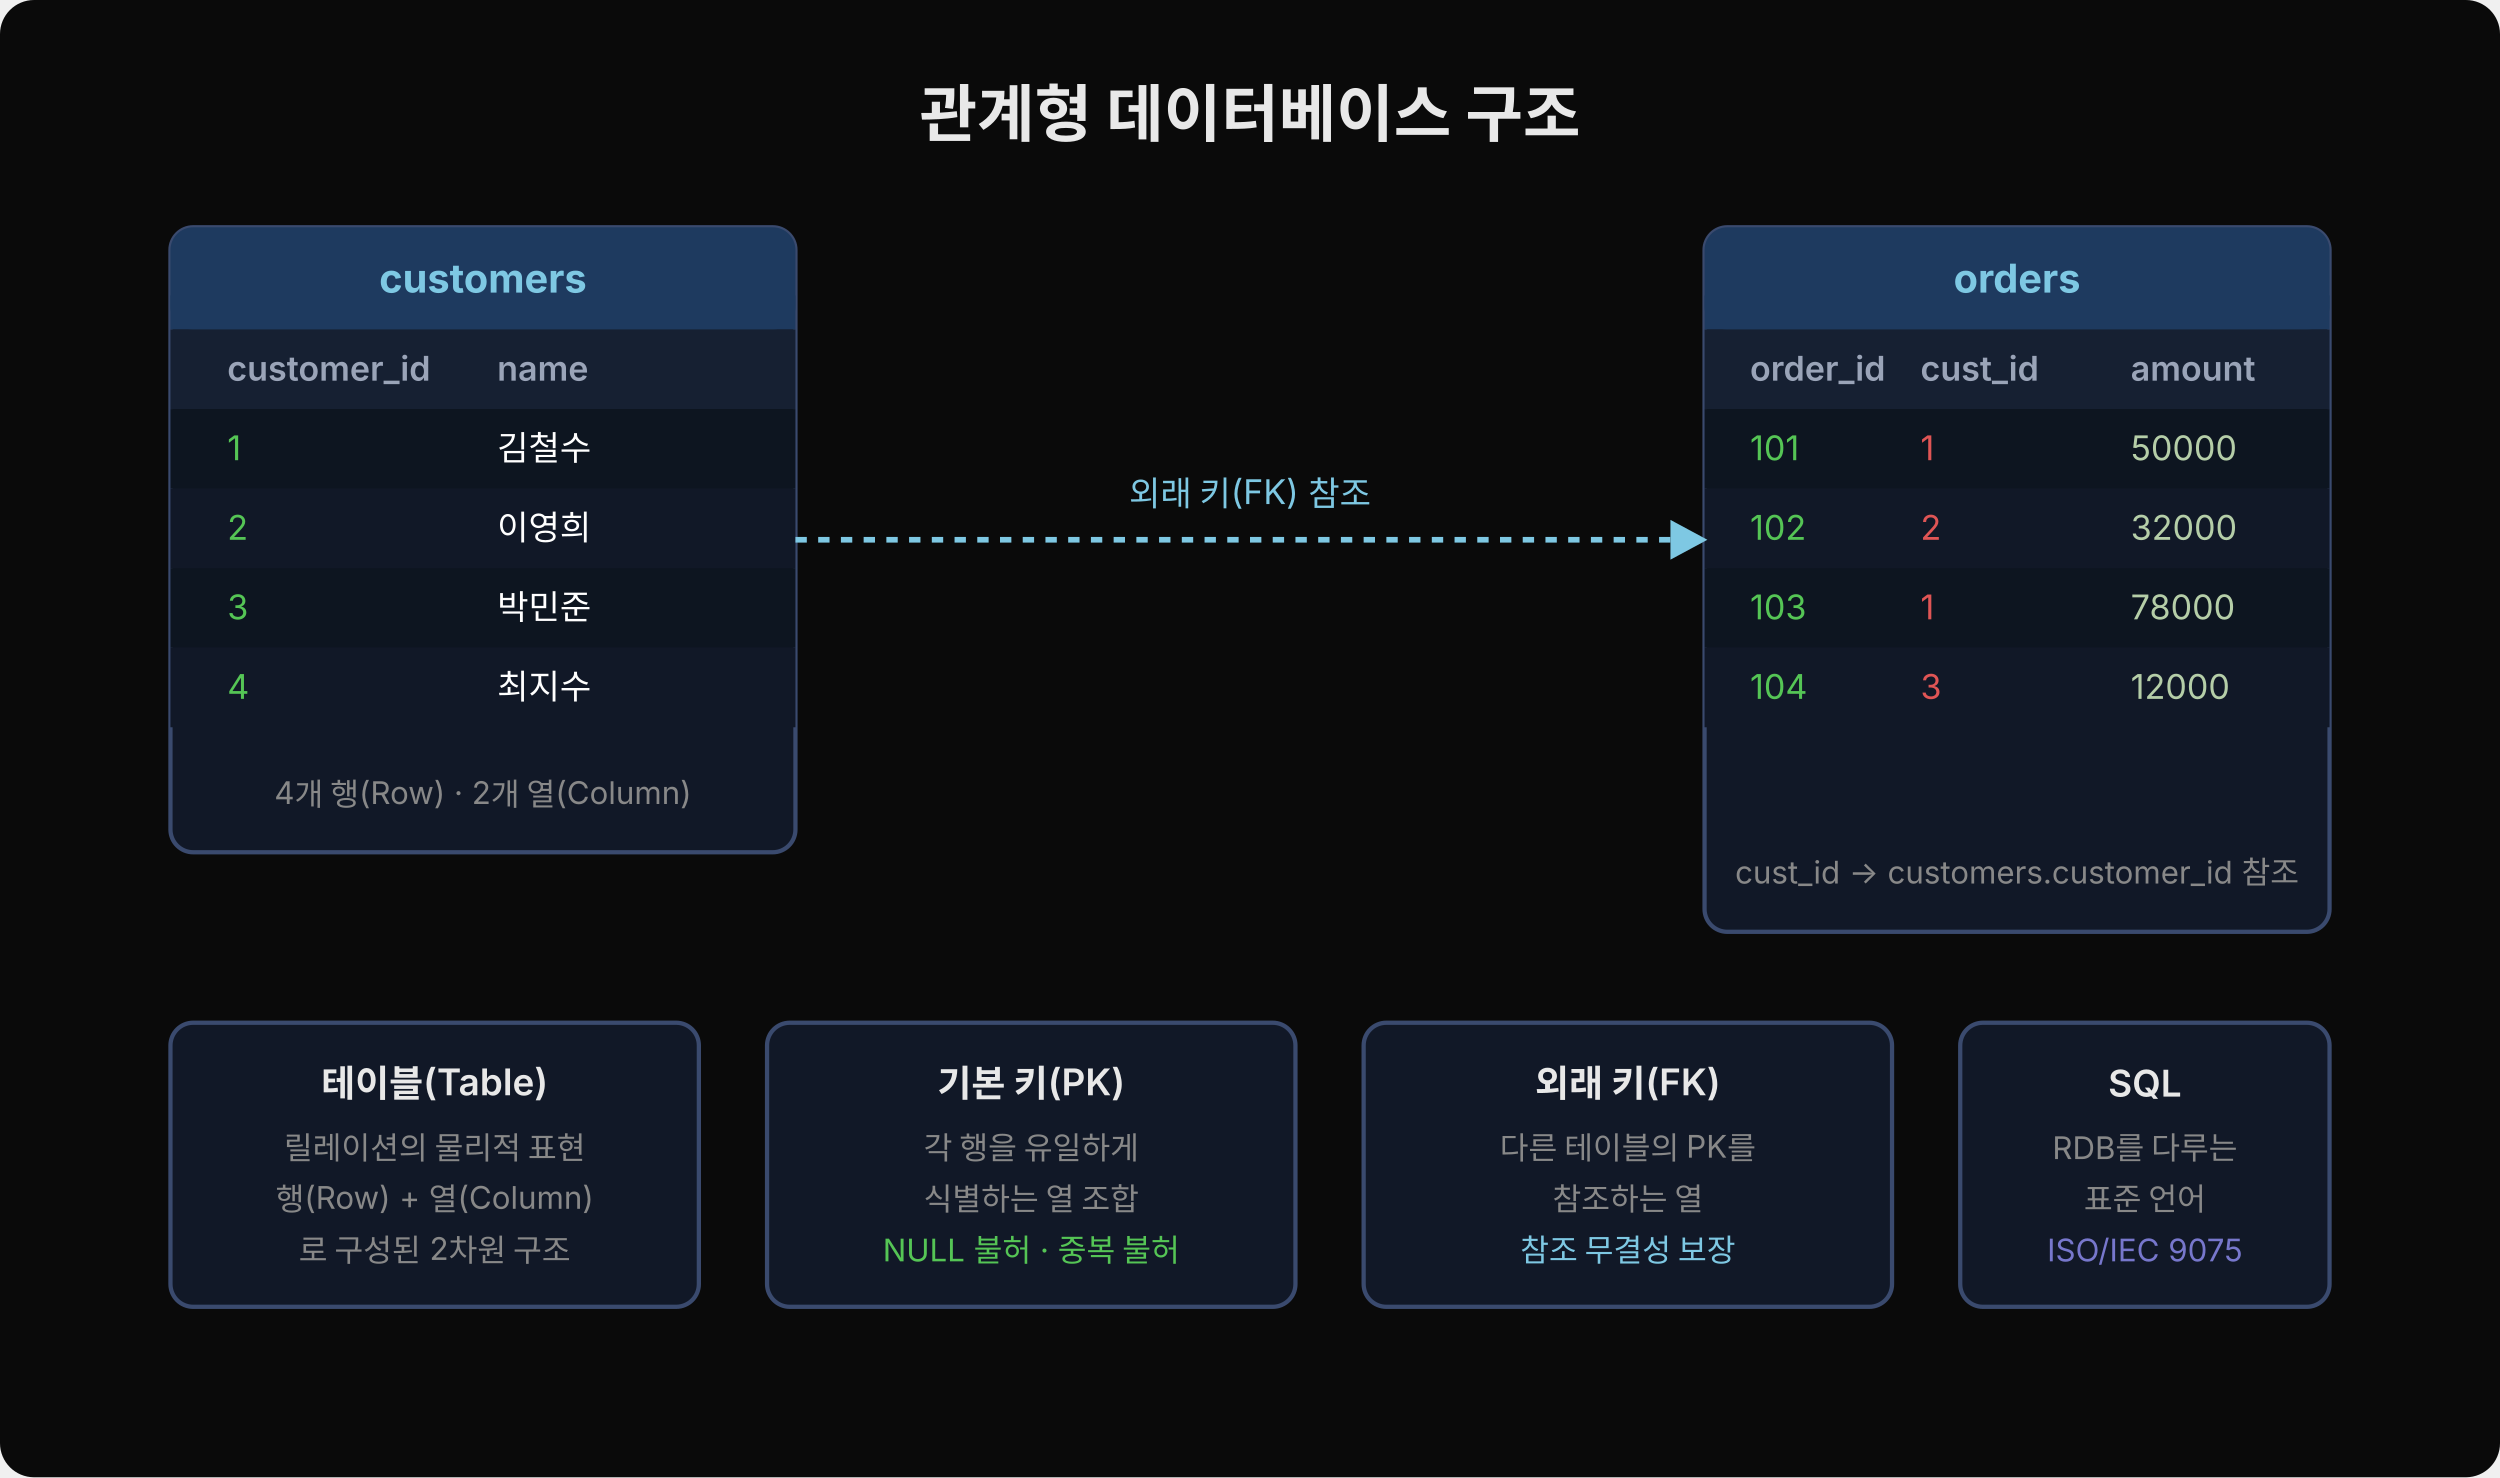
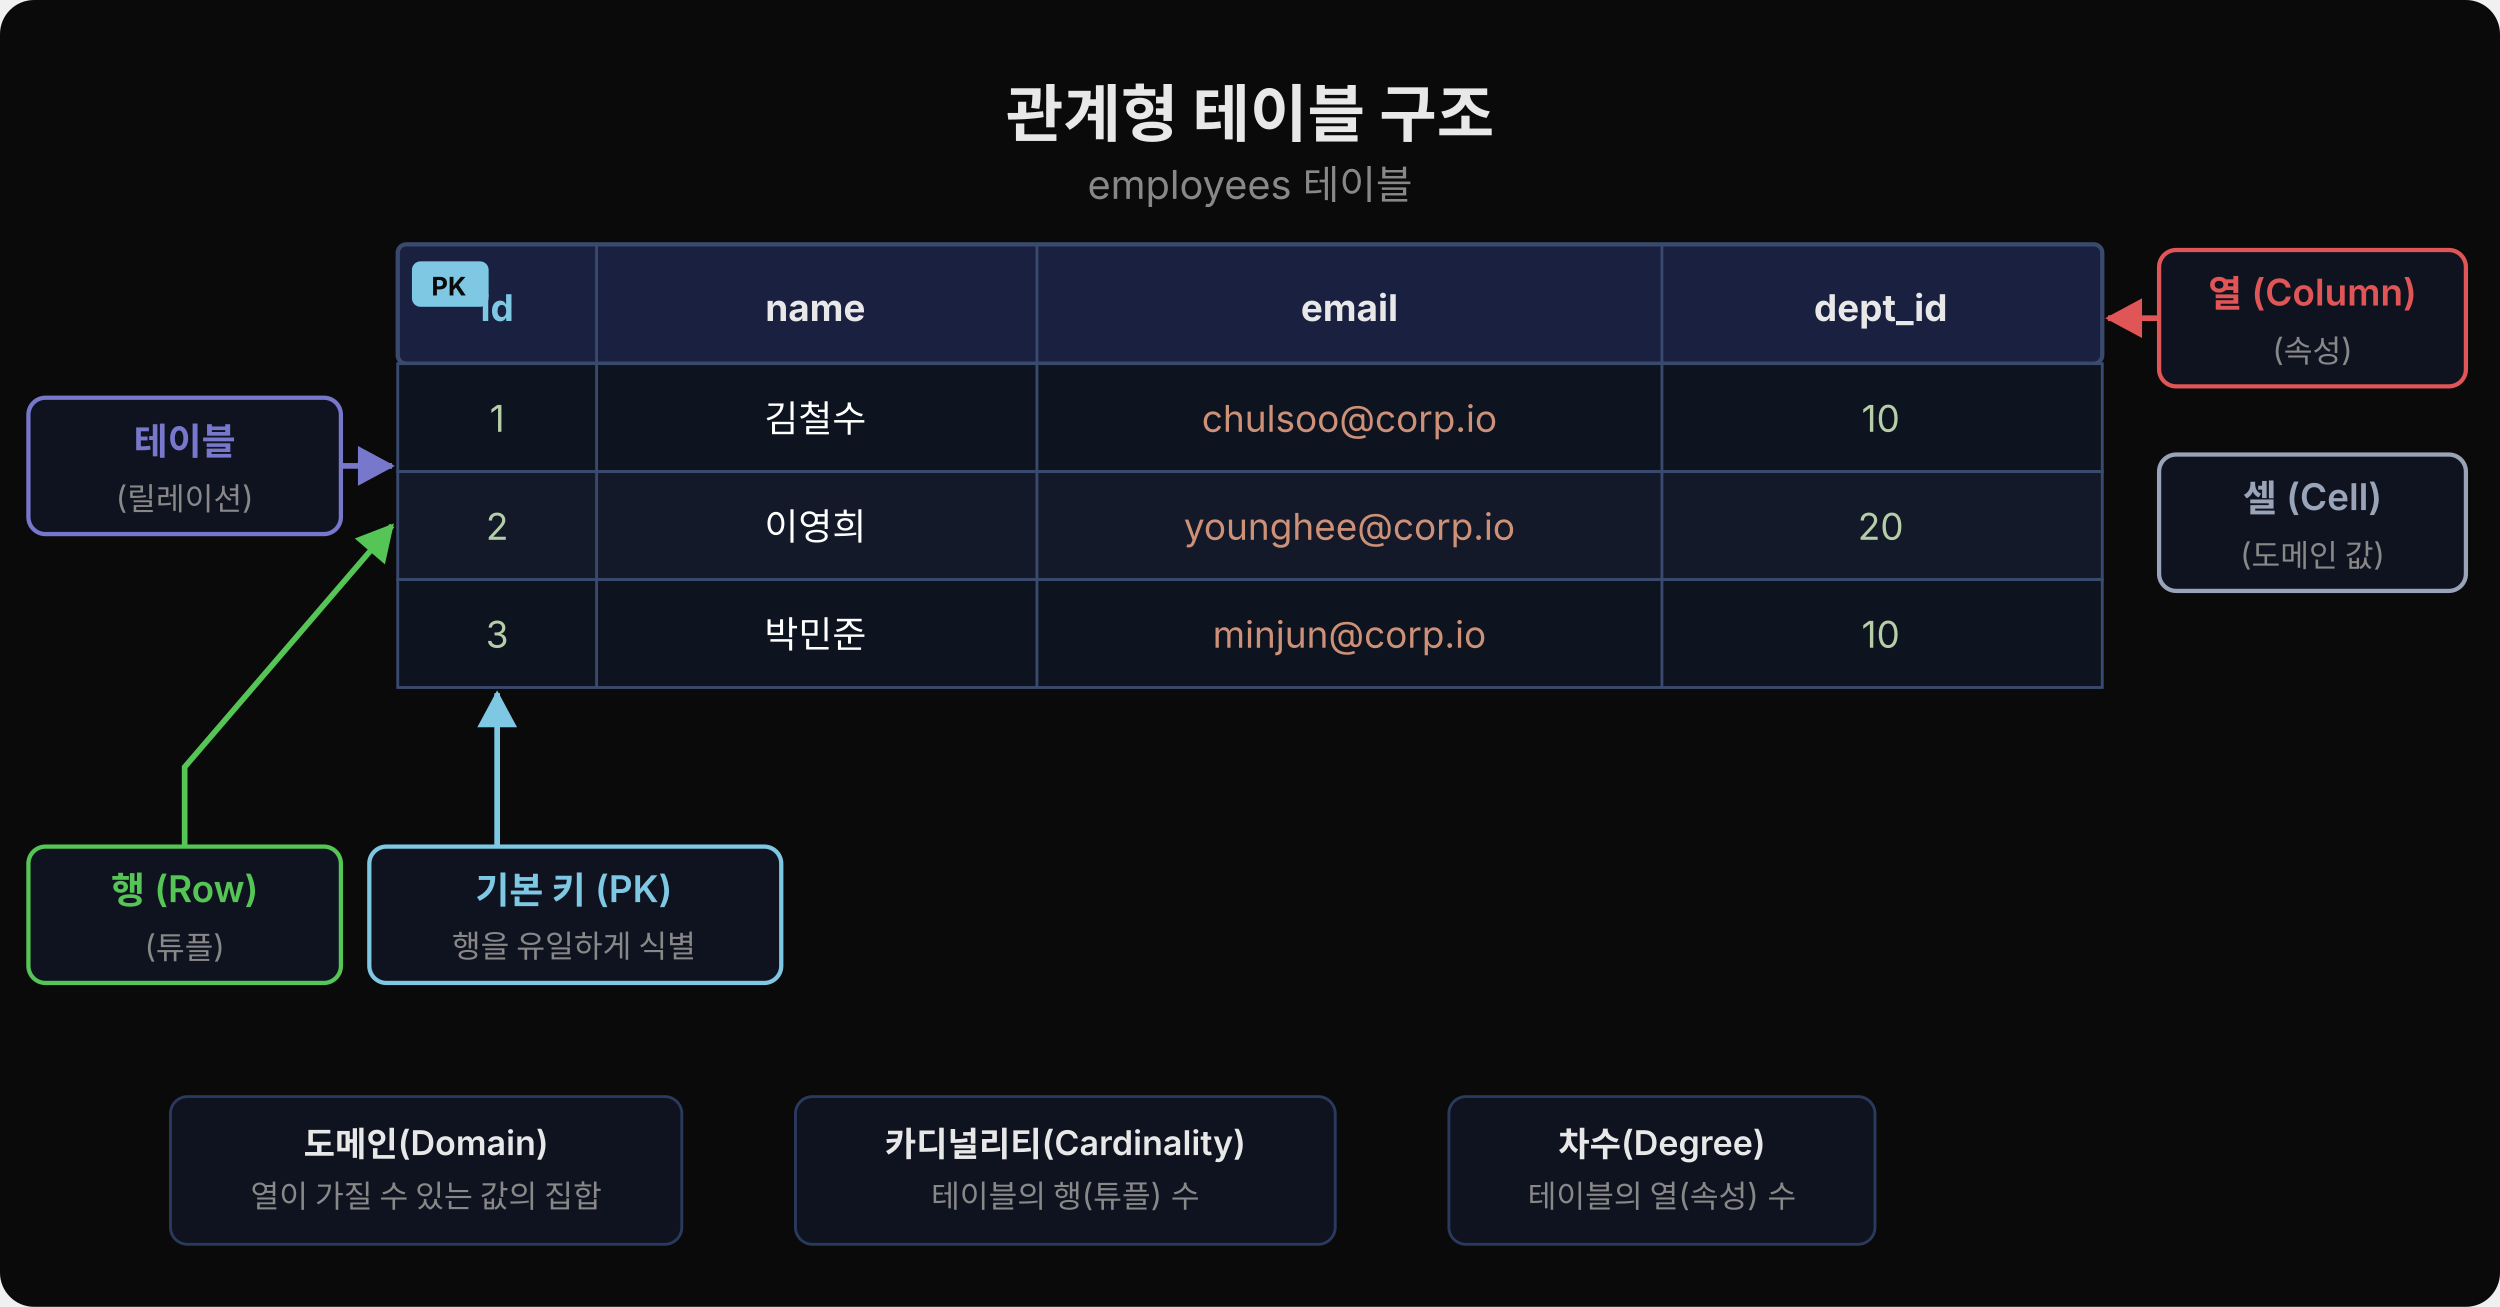
- <svg xmlns="http://www.w3.org/2000/svg" width="880" height="520" viewBox="0 0 880 520">
+ <svg xmlns="http://www.w3.org/2000/svg" width="880" viewBox="0 0 880 460" font-family="'Wanted Sans Variable','Wanted Sans',-apple-system,sans-serif">
+   <rect width="880" height="460" fill="#0a0a0a" rx="12" />
+   <text x="440" y="48" text-anchor="middle" font-size="22" font-weight="700" fill="#e8e8e8">관계형 테이블 구조</text>
+   <text x="440" y="70" text-anchor="middle" font-size="14" fill="#888">employees 테이블</text>
+   <rect x="140" y="86" width="600" height="42" fill="#192040" rx="3" stroke="#3a4a6e" stroke-width="1.5" />
+   <line x1="210" y1="86" x2="210" y2="128" stroke="#3a4a6e" stroke-width="1" />
+   <line x1="365" y1="86" x2="365" y2="128" stroke="#3a4a6e" stroke-width="1" />
+   <line x1="585" y1="86" x2="585" y2="128" stroke="#3a4a6e" stroke-width="1" />
+   <rect x="145" y="92" width="27" height="16" fill="#7ec8e3" rx="3" />
+   <text x="158" y="104" text-anchor="middle" font-size="9" font-weight="700" fill="#0a0a0a">PK</text>
+   <text x="175" y="113" text-anchor="middle" font-size="13" font-weight="700" fill="#7ec8e3">id</text>
+   <text x="287" y="113" text-anchor="middle" font-size="13" font-weight="700" fill="#e8e8e8">name</text>
+   <text x="475" y="113" text-anchor="middle" font-size="13" font-weight="700" fill="#e8e8e8">email</text>
+   <text x="662" y="113" text-anchor="middle" font-size="13" font-weight="700" fill="#e8e8e8">dept_id</text>
+   <rect x="140" y="128" width="600" height="38" fill="#0d1420" stroke="#3a4a6e" stroke-width="1" />
+   <line x1="210" y1="128" x2="210" y2="166" stroke="#3a4a6e" stroke-width="1" />
+   <line x1="365" y1="128" x2="365" y2="166" stroke="#3a4a6e" stroke-width="1" />
+   <line x1="585" y1="128" x2="585" y2="166" stroke="#3a4a6e" stroke-width="1" />
+   <text x="175" y="152" text-anchor="middle" font-size="13" fill="#b5cea8">1</text>
+   <text x="287" y="152" text-anchor="middle" font-size="13" fill="#ffffff">김철수</text>
+   <text x="475" y="152" text-anchor="middle" font-size="13" fill="#ce9178">chulsoo@corp.io</text>
+   <text x="662" y="152" text-anchor="middle" font-size="13" fill="#b5cea8">10</text>
+   <rect x="140" y="166" width="600" height="38" fill="#131928" stroke="#3a4a6e" stroke-width="1" />
+   <line x1="210" y1="166" x2="210" y2="204" stroke="#3a4a6e" stroke-width="1" />
+   <line x1="365" y1="166" x2="365" y2="204" stroke="#3a4a6e" stroke-width="1" />
+   <line x1="585" y1="166" x2="585" y2="204" stroke="#3a4a6e" stroke-width="1" />
+   <text x="175" y="190" text-anchor="middle" font-size="13" fill="#b5cea8">2</text>
+   <text x="287" y="190" text-anchor="middle" font-size="13" fill="#ffffff">이영희</text>
+   <text x="475" y="190" text-anchor="middle" font-size="13" fill="#ce9178">younghee@corp.io</text>
+   <text x="662" y="190" text-anchor="middle" font-size="13" fill="#b5cea8">20</text>
+   <rect x="140" y="204" width="600" height="38" fill="#0d1420" stroke="#3a4a6e" stroke-width="1" />
+   <line x1="210" y1="204" x2="210" y2="242" stroke="#3a4a6e" stroke-width="1" />
+   <line x1="365" y1="204" x2="365" y2="242" stroke="#3a4a6e" stroke-width="1" />
+   <line x1="585" y1="204" x2="585" y2="242" stroke="#3a4a6e" stroke-width="1" />
+   <text x="175" y="228" text-anchor="middle" font-size="13" fill="#b5cea8">3</text>
+   <text x="287" y="228" text-anchor="middle" font-size="13" fill="#ffffff">박민준</text>
+   <text x="475" y="228" text-anchor="middle" font-size="13" fill="#ce9178">minjun@corp.io</text>
+   <text x="662" y="228" text-anchor="middle" font-size="13" fill="#b5cea8">10</text>
  <defs>
-     <marker id="arr1" viewBox="0 0 14 14" refX="12" refY="7" markerUnits="userSpaceOnUse" markerWidth="14" markerHeight="14" orient="auto">
+     <marker id="mPurple" viewBox="0 0 14 14" refX="12" refY="7" markerUnits="userSpaceOnUse" markerWidth="14" markerHeight="14" orient="auto">
+       <path d="M 0 0 L 13 7 L 0 14 z" fill="#7777cc" />
+     </marker>
+     <marker id="mGreen" viewBox="0 0 14 14" refX="12" refY="7" markerUnits="userSpaceOnUse" markerWidth="14" markerHeight="14" orient="auto">
+       <path d="M 0 0 L 13 7 L 0 14 z" fill="#55c555" />
+     </marker>
+     <marker id="mBlue" viewBox="0 0 14 14" refX="12" refY="7" markerUnits="userSpaceOnUse" markerWidth="14" markerHeight="14" orient="auto">
      <path d="M 0 0 L 13 7 L 0 14 z" fill="#7ec8e3" />
    </marker>
+     <marker id="mRed" viewBox="0 0 14 14" refX="12" refY="7" markerUnits="userSpaceOnUse" markerWidth="14" markerHeight="14" orient="auto">
+       <path d="M 0 0 L 13 7 L 0 14 z" fill="#e05555" />
+     </marker>
  </defs>
-   <rect width="880" height="520" fill="#0a0a0a" rx="12" />
-   <text x="440" y="48" font-family="'Wanted Sans Variable','Wanted Sans',-apple-system,sans-serif" font-size="22" font-weight="700" fill="#e8e8e8" text-anchor="middle">관계형 데이터베이스 구조</text>
-   <rect x="60" y="80" width="220" height="220" fill="#111827" rx="8" stroke="#3a4a6e" stroke-width="1.5" />
-   <rect x="60" y="80" width="220" height="36" fill="#1e3a5f" rx="8" />
-   <rect x="60" y="104" width="220" height="12" fill="#1e3a5f" />
-   <text x="170" y="103" font-family="'Wanted Sans Variable','Wanted Sans',-apple-system,sans-serif" font-size="14" font-weight="700" fill="#7ec8e3" text-anchor="middle">customers</text>
-   <rect x="60" y="116" width="220" height="28" fill="#162032" />
-   <text x="80" y="134" font-family="'Wanted Sans Variable','Wanted Sans',-apple-system,sans-serif" font-size="12" font-weight="600" fill="#9aa4b8">customer_id</text>
-   <text x="175" y="134" font-family="'Wanted Sans Variable','Wanted Sans',-apple-system,sans-serif" font-size="12" font-weight="600" fill="#9aa4b8">name</text>
-   <rect x="60" y="144" width="220" height="28" fill="#0d1520" />
-   <text x="80" y="162" font-family="'Wanted Sans Variable','Wanted Sans',-apple-system,sans-serif" font-size="12" fill="#55c555">1</text>
-   <text x="175" y="162" font-family="'Wanted Sans Variable','Wanted Sans',-apple-system,sans-serif" font-size="12" fill="#ffffff">김철수</text>
-   <rect x="60" y="172" width="220" height="28" fill="#111827" />
-   <text x="80" y="190" font-family="'Wanted Sans Variable','Wanted Sans',-apple-system,sans-serif" font-size="12" fill="#55c555">2</text>
-   <text x="175" y="190" font-family="'Wanted Sans Variable','Wanted Sans',-apple-system,sans-serif" font-size="12" fill="#ffffff">이영희</text>
-   <rect x="60" y="200" width="220" height="28" fill="#0d1520" />
-   <text x="80" y="218" font-family="'Wanted Sans Variable','Wanted Sans',-apple-system,sans-serif" font-size="12" fill="#55c555">3</text>
-   <text x="175" y="218" font-family="'Wanted Sans Variable','Wanted Sans',-apple-system,sans-serif" font-size="12" fill="#ffffff">박민준</text>
-   <rect x="60" y="228" width="220" height="28" fill="#111827" />
-   <text x="80" y="246" font-family="'Wanted Sans Variable','Wanted Sans',-apple-system,sans-serif" font-size="12" fill="#55c555">4</text>
-   <text x="175" y="246" font-family="'Wanted Sans Variable','Wanted Sans',-apple-system,sans-serif" font-size="12" fill="#ffffff">최지수</text>
-   <text x="170" y="283" font-family="'Wanted Sans Variable','Wanted Sans',-apple-system,sans-serif" font-size="11" fill="#888" text-anchor="middle">4개 행(Row) · 2개 열(Column)</text>
-   <rect x="600" y="80" width="220" height="248" fill="#111827" rx="8" stroke="#3a4a6e" stroke-width="1.5" />
-   <rect x="600" y="80" width="220" height="36" fill="#1e3a5f" rx="8" />
-   <rect x="600" y="104" width="220" height="12" fill="#1e3a5f" />
-   <text x="710" y="103" font-family="'Wanted Sans Variable','Wanted Sans',-apple-system,sans-serif" font-size="14" font-weight="700" fill="#7ec8e3" text-anchor="middle">orders</text>
-   <rect x="600" y="116" width="220" height="28" fill="#162032" />
-   <text x="616" y="134" font-family="'Wanted Sans Variable','Wanted Sans',-apple-system,sans-serif" font-size="12" font-weight="600" fill="#9aa4b8">order_id</text>
-   <text x="676" y="134" font-family="'Wanted Sans Variable','Wanted Sans',-apple-system,sans-serif" font-size="12" font-weight="600" fill="#9aa4b8">cust_id</text>
-   <text x="750" y="134" font-family="'Wanted Sans Variable','Wanted Sans',-apple-system,sans-serif" font-size="12" font-weight="600" fill="#9aa4b8">amount</text>
-   <rect x="600" y="144" width="220" height="28" fill="#0d1520" />
-   <text x="616" y="162" font-family="'Wanted Sans Variable','Wanted Sans',-apple-system,sans-serif" font-size="12" fill="#55c555">101</text>
-   <text x="676" y="162" font-family="'Wanted Sans Variable','Wanted Sans',-apple-system,sans-serif" font-size="12" fill="#e05555">1</text>
-   <text x="750" y="162" font-family="'Wanted Sans Variable','Wanted Sans',-apple-system,sans-serif" font-size="12" fill="#b5cea8">50000</text>
-   <rect x="600" y="172" width="220" height="28" fill="#111827" />
-   <text x="616" y="190" font-family="'Wanted Sans Variable','Wanted Sans',-apple-system,sans-serif" font-size="12" fill="#55c555">102</text>
-   <text x="676" y="190" font-family="'Wanted Sans Variable','Wanted Sans',-apple-system,sans-serif" font-size="12" fill="#e05555">2</text>
-   <text x="750" y="190" font-family="'Wanted Sans Variable','Wanted Sans',-apple-system,sans-serif" font-size="12" fill="#b5cea8">32000</text>
-   <rect x="600" y="200" width="220" height="28" fill="#0d1520" />
-   <text x="616" y="218" font-family="'Wanted Sans Variable','Wanted Sans',-apple-system,sans-serif" font-size="12" fill="#55c555">103</text>
-   <text x="676" y="218" font-family="'Wanted Sans Variable','Wanted Sans',-apple-system,sans-serif" font-size="12" fill="#e05555">1</text>
-   <text x="750" y="218" font-family="'Wanted Sans Variable','Wanted Sans',-apple-system,sans-serif" font-size="12" fill="#b5cea8">78000</text>
-   <rect x="600" y="228" width="220" height="28" fill="#111827" />
-   <text x="616" y="246" font-family="'Wanted Sans Variable','Wanted Sans',-apple-system,sans-serif" font-size="12" fill="#55c555">104</text>
-   <text x="676" y="246" font-family="'Wanted Sans Variable','Wanted Sans',-apple-system,sans-serif" font-size="12" fill="#e05555">3</text>
-   <text x="750" y="246" font-family="'Wanted Sans Variable','Wanted Sans',-apple-system,sans-serif" font-size="12" fill="#b5cea8">12000</text>
-   <text x="710" y="311" font-family="'Wanted Sans Variable','Wanted Sans',-apple-system,sans-serif" font-size="11" fill="#888" text-anchor="middle">cust_id -&gt; customers.customer_id 참조</text>
-   <path d="M 280 190 Q 440 190 600 190" fill="none" stroke="#7ec8e3" stroke-width="2" stroke-dasharray="4,4" marker-end="url(#arr1)" />
-   <text x="440" y="178" font-family="'Wanted Sans Variable','Wanted Sans',-apple-system,sans-serif" font-size="12" fill="#7ec8e3" text-anchor="middle">외래 키(FK) 참조</text>
-   <rect x="60" y="360" width="186" height="100" fill="#111827" rx="8" stroke="#3a4a6e" stroke-width="1.5" />
-   <text x="153" y="386" font-family="'Wanted Sans Variable','Wanted Sans',-apple-system,sans-serif" font-size="13" font-weight="600" fill="#e8e8e8" text-anchor="middle">테이블(Table)</text>
-   <text x="153" y="408" font-family="'Wanted Sans Variable','Wanted Sans',-apple-system,sans-serif" font-size="11" fill="#888" text-anchor="middle">릴레이션의 물리적 표현</text>
-   <text x="153" y="426" font-family="'Wanted Sans Variable','Wanted Sans',-apple-system,sans-serif" font-size="11" fill="#888" text-anchor="middle">행(Row) + 열(Column)</text>
-   <text x="153" y="444" font-family="'Wanted Sans Variable','Wanted Sans',-apple-system,sans-serif" font-size="11" fill="#888" text-anchor="middle">로 구성된 2차원 구조</text>
-   <rect x="270" y="360" width="186" height="100" fill="#111827" rx="8" stroke="#3a4a6e" stroke-width="1.5" />
-   <text x="363" y="386" font-family="'Wanted Sans Variable','Wanted Sans',-apple-system,sans-serif" font-size="13" font-weight="600" fill="#e8e8e8" text-anchor="middle">기본 키(PK)</text>
-   <text x="363" y="408" font-family="'Wanted Sans Variable','Wanted Sans',-apple-system,sans-serif" font-size="11" fill="#888" text-anchor="middle">각 행을 유일하게</text>
-   <text x="363" y="426" font-family="'Wanted Sans Variable','Wanted Sans',-apple-system,sans-serif" font-size="11" fill="#888" text-anchor="middle">식별하는 열 조합</text>
-   <text x="363" y="444" font-family="'Wanted Sans Variable','Wanted Sans',-apple-system,sans-serif" font-size="11" fill="#55c555" text-anchor="middle">NULL 불허 · 중복 불허</text>
-   <rect x="480" y="360" width="186" height="100" fill="#111827" rx="8" stroke="#3a4a6e" stroke-width="1.5" />
-   <text x="573" y="386" font-family="'Wanted Sans Variable','Wanted Sans',-apple-system,sans-serif" font-size="13" font-weight="600" fill="#e8e8e8" text-anchor="middle">외래 키(FK)</text>
-   <text x="573" y="408" font-family="'Wanted Sans Variable','Wanted Sans',-apple-system,sans-serif" font-size="11" fill="#888" text-anchor="middle">다른 테이블의 PK를</text>
-   <text x="573" y="426" font-family="'Wanted Sans Variable','Wanted Sans',-apple-system,sans-serif" font-size="11" fill="#888" text-anchor="middle">참조하는 열</text>
-   <text x="573" y="444" font-family="'Wanted Sans Variable','Wanted Sans',-apple-system,sans-serif" font-size="11" fill="#7ec8e3" text-anchor="middle">참조 무결성 보장</text>
-   <rect x="690" y="360" width="130" height="100" fill="#111827" rx="8" stroke="#3a4a6e" stroke-width="1.5" />
-   <text x="755" y="386" font-family="'Wanted Sans Variable','Wanted Sans',-apple-system,sans-serif" font-size="13" font-weight="600" fill="#e8e8e8" text-anchor="middle">SQL</text>
-   <text x="755" y="408" font-family="'Wanted Sans Variable','Wanted Sans',-apple-system,sans-serif" font-size="11" fill="#888" text-anchor="middle">RDB를 다루는</text>
-   <text x="755" y="426" font-family="'Wanted Sans Variable','Wanted Sans',-apple-system,sans-serif" font-size="11" fill="#888" text-anchor="middle">표준 언어</text>
-   <text x="755" y="444" font-family="'Wanted Sans Variable','Wanted Sans',-apple-system,sans-serif" font-size="11" fill="#7777cc" text-anchor="middle">ISO/IEC 9075</text>
+   <rect x="10" y="140" width="110" height="48" fill="#0f1320" stroke="#7777cc" stroke-width="1.5" rx="6" />
+   <text x="65" y="160" text-anchor="middle" font-size="13" font-weight="600" fill="#7777cc">테이블</text>
+   <text x="65" y="179" text-anchor="middle" font-size="11" fill="#888">(릴레이션)</text>
+   <line x1="120" y1="164" x2="138" y2="164" stroke="#7777cc" stroke-width="2" marker-end="url(#mPurple)" />
+   <rect x="10" y="298" width="110" height="48" fill="#0f1320" stroke="#55c555" stroke-width="1.5" rx="6" />
+   <text x="65" y="318" text-anchor="middle" font-size="13" font-weight="600" fill="#55c555">행 (Row)</text>
+   <text x="65" y="337" text-anchor="middle" font-size="11" fill="#888">(튜플)</text>
+   <path d="M 65 298 L 65 270 L 138 185" stroke="#55c555" stroke-width="2" fill="none" marker-end="url(#mGreen)" />
+   <rect x="130" y="298" width="145" height="48" fill="#0f1320" stroke="#7ec8e3" stroke-width="1.5" rx="6" />
+   <text x="202" y="318" text-anchor="middle" font-size="13" font-weight="600" fill="#7ec8e3">기본 키 (PK)</text>
+   <text x="202" y="337" text-anchor="middle" font-size="11" fill="#888">행을 유일하게 식별</text>
+   <line x1="175" y1="298" x2="175" y2="244" stroke="#7ec8e3" stroke-width="2" marker-end="url(#mBlue)" />
+   <rect x="760" y="88" width="108" height="48" fill="#0f1320" stroke="#e05555" stroke-width="1.5" rx="6" />
+   <text x="814" y="108" text-anchor="middle" font-size="13" font-weight="600" fill="#e05555">열 (Column)</text>
+   <text x="814" y="127" text-anchor="middle" font-size="11" fill="#888">(속성)</text>
+   <line x1="760" y1="112" x2="742" y2="112" stroke="#e05555" stroke-width="2" marker-end="url(#mRed)" />
+   <rect x="760" y="160" width="108" height="48" fill="#0f1320" stroke="#9aa4b8" stroke-width="1.5" rx="6" />
+   <text x="814" y="180" text-anchor="middle" font-size="13" font-weight="600" fill="#9aa4b8">셀 (Cell)</text>
+   <text x="814" y="199" text-anchor="middle" font-size="11" fill="#888">(도메인 값)</text>
+   <rect x="60" y="386" width="180" height="52" fill="#0f1320" stroke="#2a3a5e" stroke-width="1" rx="6" />
+   <text x="150" y="407" text-anchor="middle" font-size="12" font-weight="600" fill="#e8e8e8">도메인(Domain)</text>
+   <text x="150" y="425" text-anchor="middle" font-size="11" fill="#888">열이 가질 수 있는 값의 집합</text>
+   <rect x="280" y="386" width="190" height="52" fill="#0f1320" stroke="#2a3a5e" stroke-width="1" rx="6" />
+   <text x="375" y="407" text-anchor="middle" font-size="12" font-weight="600" fill="#e8e8e8">카디널리티(Cardinality)</text>
+   <text x="375" y="425" text-anchor="middle" font-size="11" fill="#888">테이블의 행(튜플) 수</text>
+   <rect x="510" y="386" width="150" height="52" fill="#0f1320" stroke="#2a3a5e" stroke-width="1" rx="6" />
+   <text x="585" y="407" text-anchor="middle" font-size="12" font-weight="600" fill="#e8e8e8">차수(Degree)</text>
+   <text x="585" y="425" text-anchor="middle" font-size="11" fill="#888">테이블의 열(속성) 수</text>
</svg>
